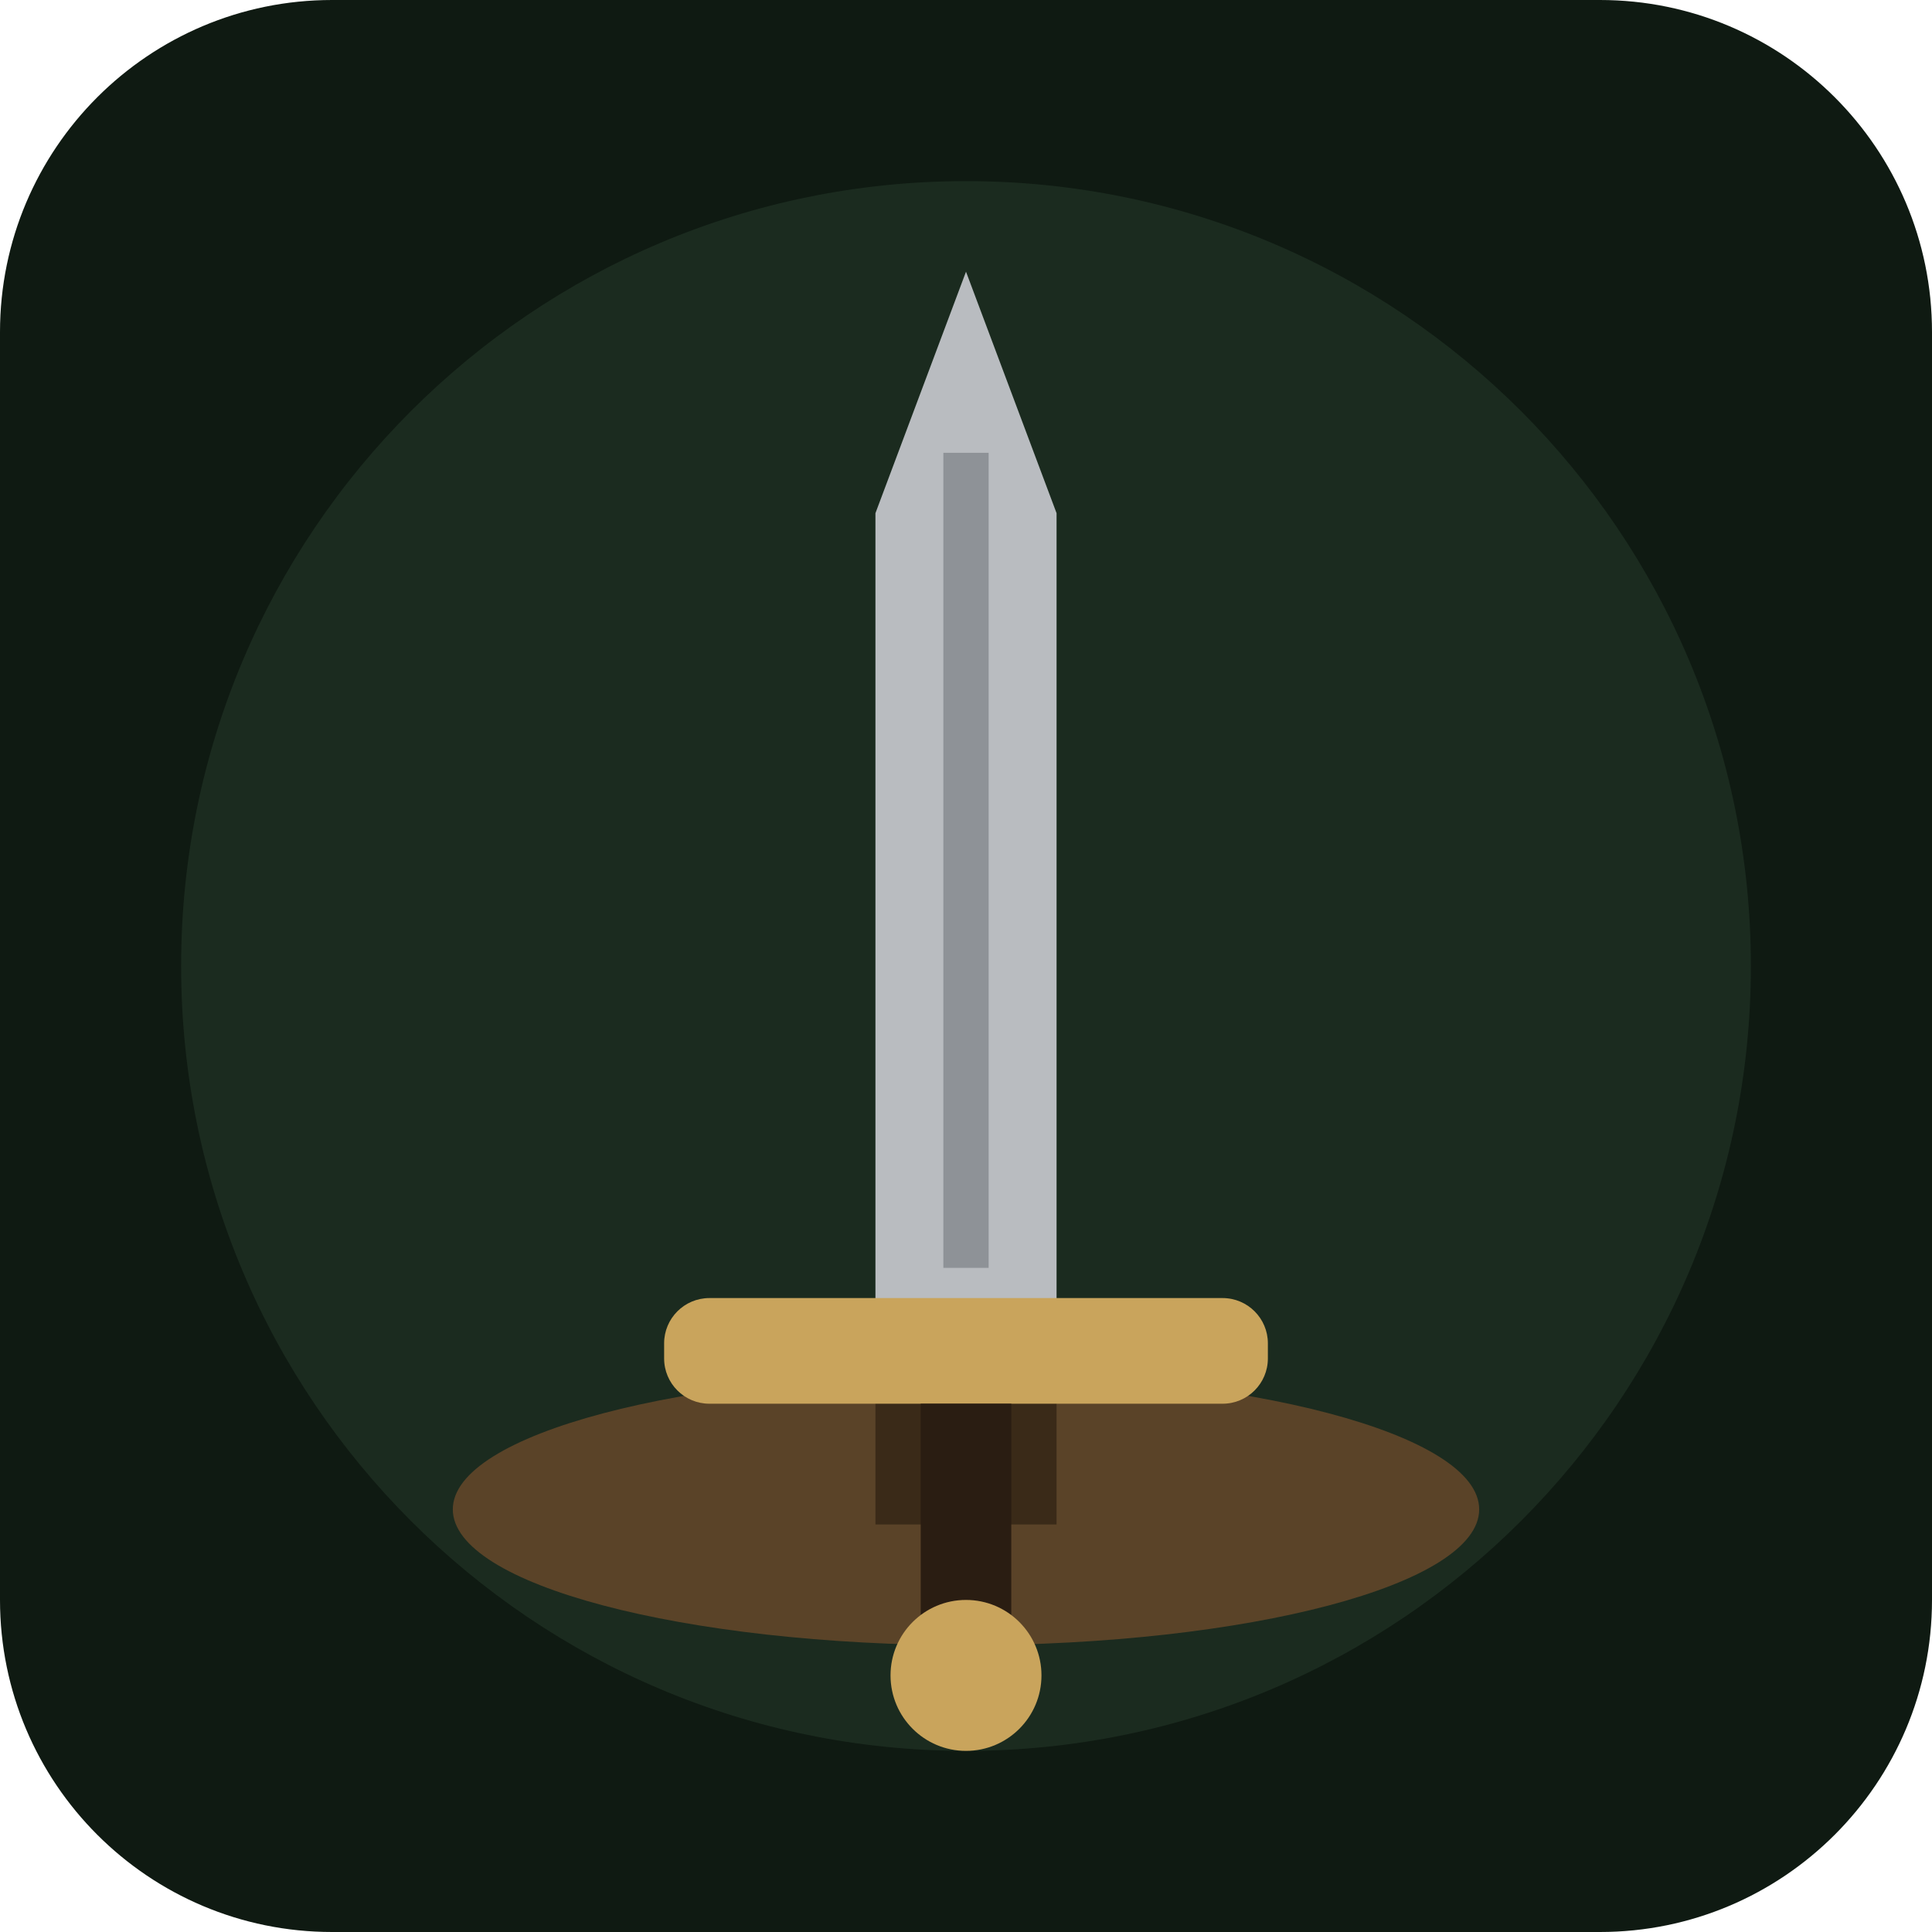
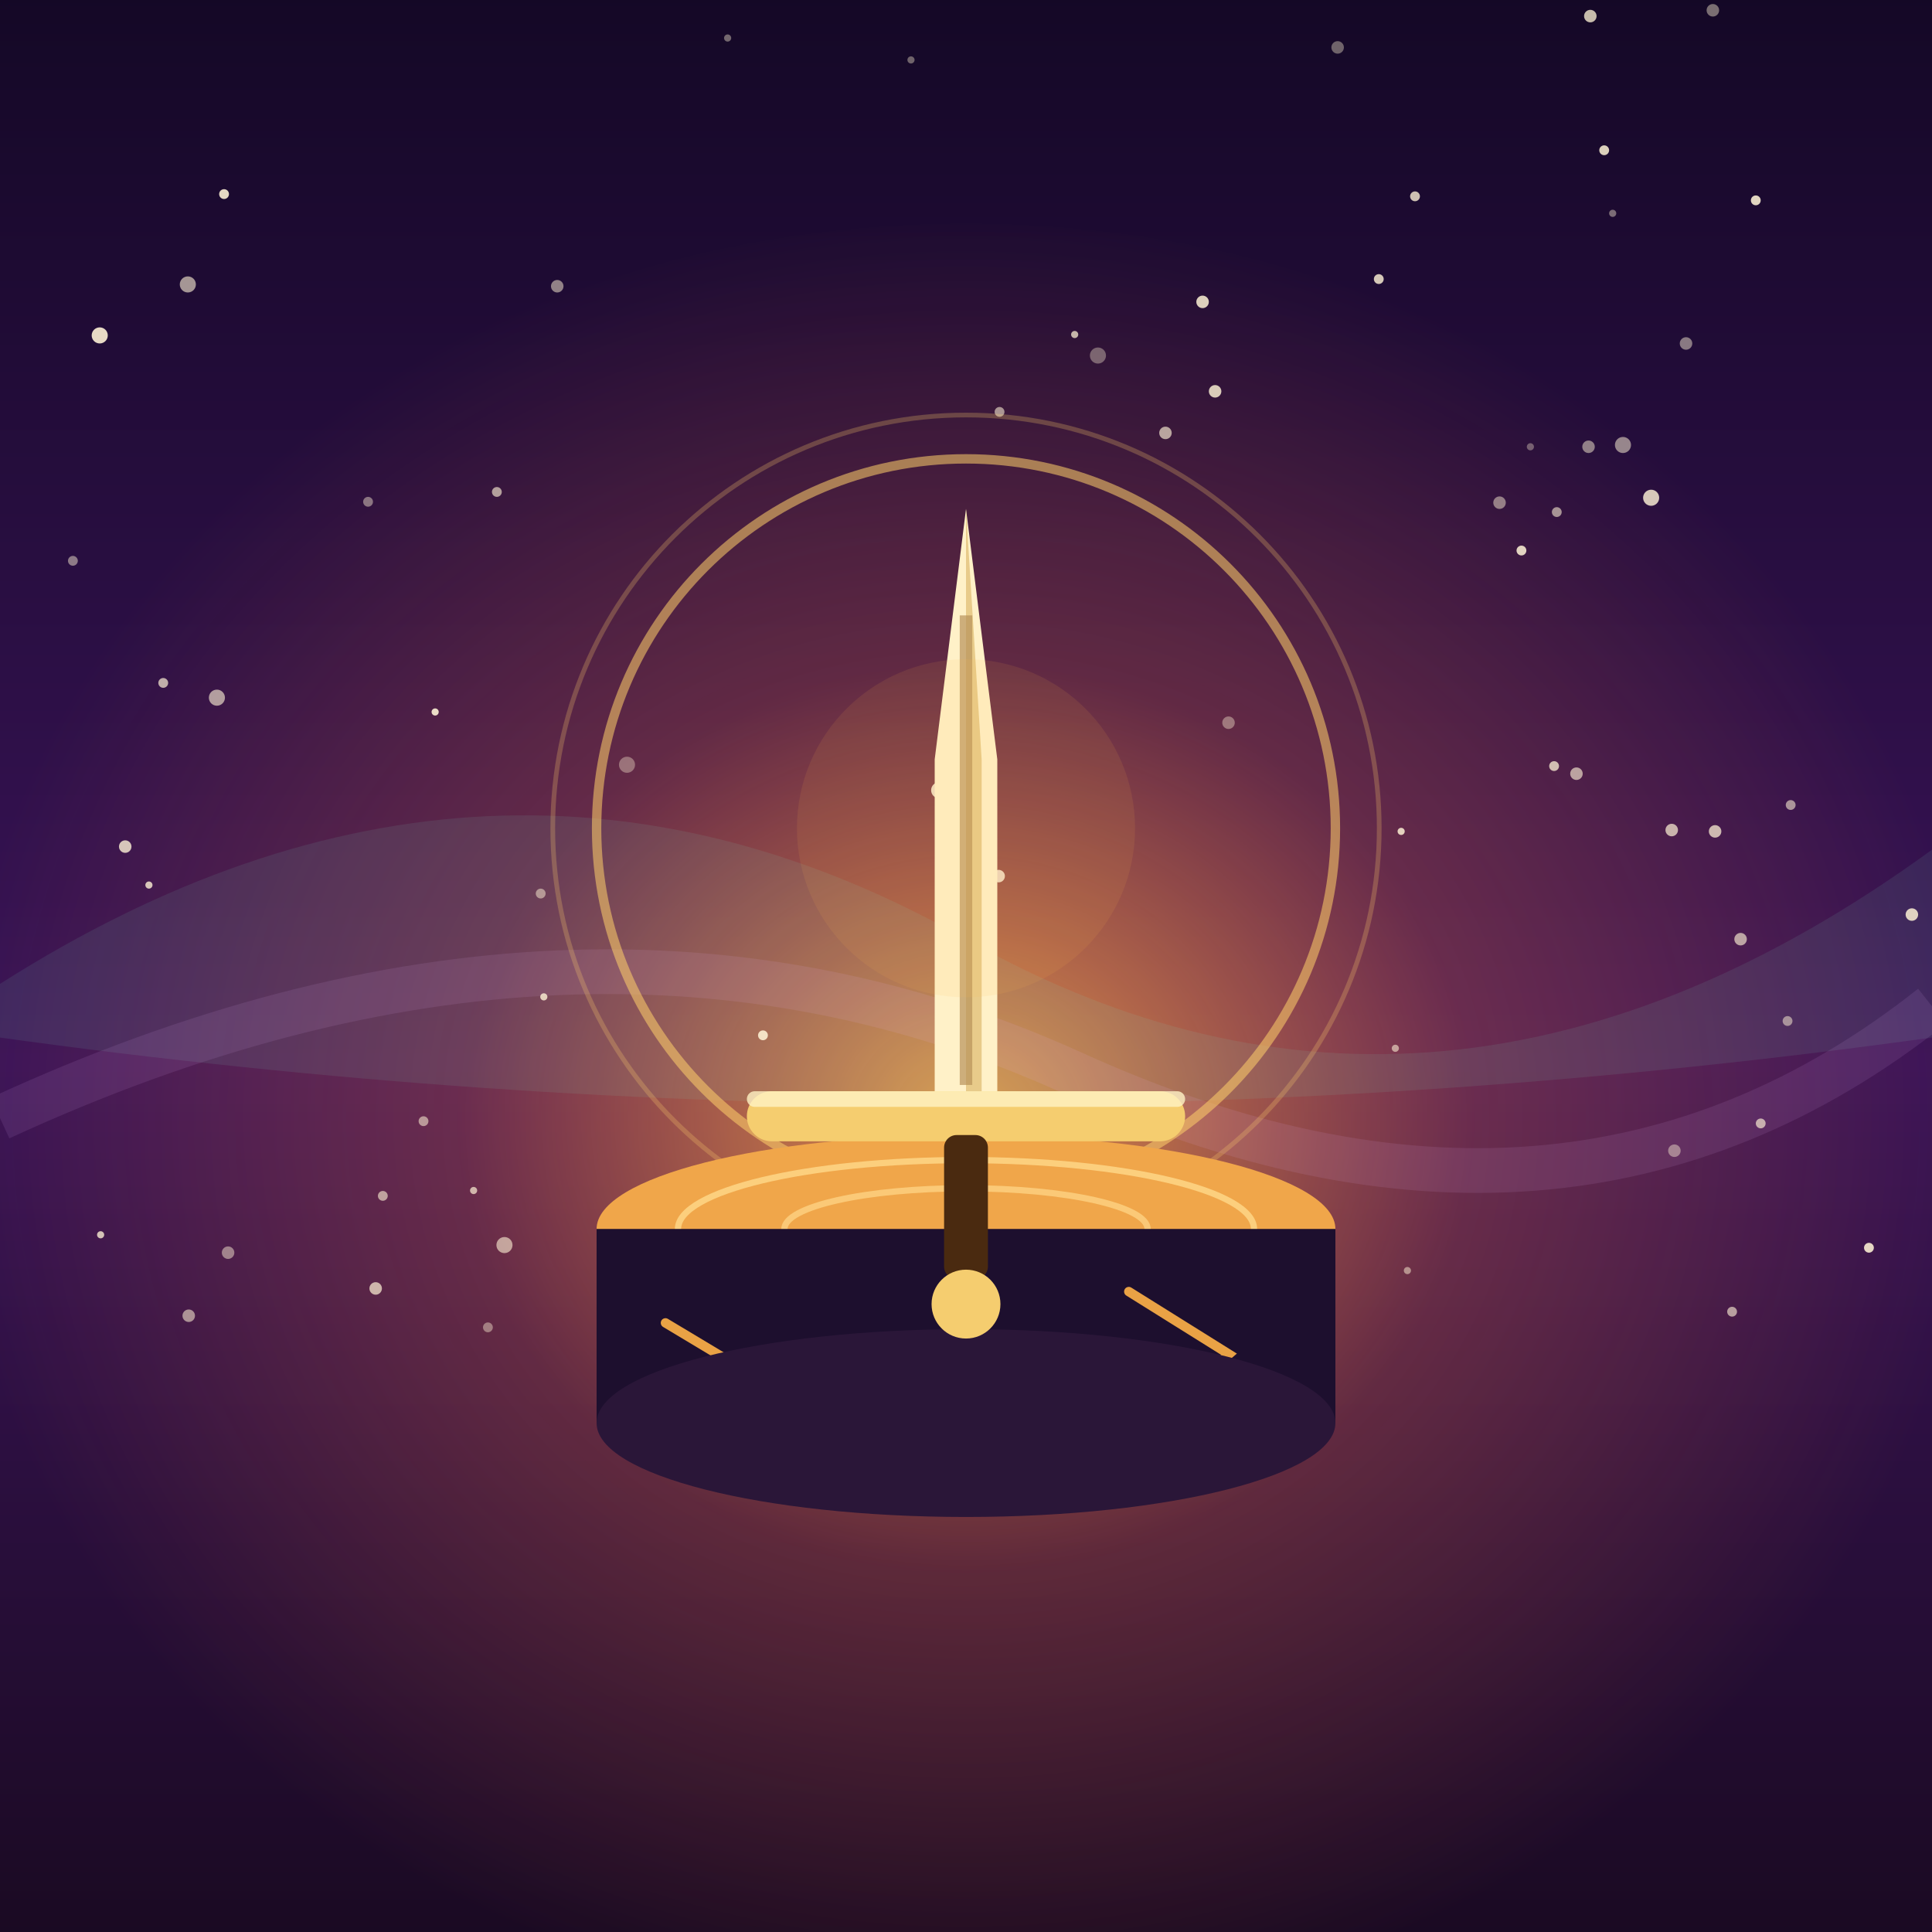
- <svg xmlns="http://www.w3.org/2000/svg" width="128" height="128" viewBox="0 0 128 128">
-   <rect width="128" height="128" rx="22" fill="#0f1a12" />
-   <circle cx="64" cy="64" r="52" fill="#1b2b1f" />
-   <ellipse cx="64" cy="100" rx="34" ry="9" fill="#5a4328" />
-   <rect x="58" y="92" width="12" height="9" fill="#3a2a18" />
-   <polygon points="64,18 70,34 70,88 58,88 58,34" fill="#b9bcc0" />
-   <rect x="62.5" y="30" width="3" height="54" fill="#8e9297" />
-   <rect x="44" y="86" width="40" height="7" rx="3" fill="#c9a45c" />
-   <rect x="61" y="93" width="6" height="14" fill="#2a1d12" />
-   <circle cx="64" cy="111" r="5" fill="#c9a45c" />
+ <svg xmlns="http://www.w3.org/2000/svg" width="432" height="432" viewBox="0 0 432 432">
+   <defs>
+     <linearGradient id="sky" x1="0" y1="0" x2="0" y2="1">
+       <stop offset="0" stop-color="#140826" />
+       <stop offset="0.55" stop-color="#3a1358" />
+       <stop offset="1" stop-color="#1a0a22" />
+     </linearGradient>
+     <radialGradient id="glow" cx="0.5" cy="0.5" r="0.5">
+       <stop offset="0" stop-color="#ffb347" stop-opacity="0.85" />
+       <stop offset="0.5" stop-color="#ff7a3c" stop-opacity="0.25" />
+       <stop offset="1" stop-color="#ff7a3c" stop-opacity="0" />
+     </radialGradient>
+   </defs>
+   <rect width="432" height="432" fill="url(#sky)" />
+   <ellipse cx="216.0" cy="250" rx="230" ry="200" fill="url(#glow)" />
+   <path d="M0 220 Q 110 150 216 210 T 432 190 L432 232 Q 216 262 0 232 Z" fill="#7ee0c0" opacity="0.10" />
+   <path d="M0 250 Q 130 190 240 240 T 432 225" fill="none" stroke="#e7b8ff" stroke-width="10" opacity="0.10" />
+   <circle cx="360.6" cy="47.7" r="0.8" fill="#fff4d6" opacity="0.42" />
+   <circle cx="84.0" cy="288.1" r="1.4" fill="#fff4d6" opacity="0.70" />
+   <circle cx="97.3" cy="159.2" r="0.8" fill="#fff4d6" opacity="0.89" />
+   <circle cx="204.6" cy="262.9" r="0.8" fill="#fff4d6" opacity="0.66" />
+   <circle cx="417.9" cy="279.0" r="1.1" fill="#fff4d6" opacity="0.87" />
+   <circle cx="400.4" cy="180.0" r="1.1" fill="#fff4d6" opacity="0.57" />
+   <circle cx="210.0" cy="176.7" r="1.8" fill="#fff4d6" opacity="0.85" />
+   <circle cx="347.5" cy="171.3" r="1.1" fill="#fff4d6" opacity="0.74" />
+   <circle cx="245.5" cy="79.5" r="1.8" fill="#fff4d6" opacity="0.36" />
+   <circle cx="223.3" cy="195.9" r="1.4" fill="#fff4d6" opacity="0.81" />
+   <circle cx="387.3" cy="293.3" r="1.1" fill="#fff4d6" opacity="0.61" />
+   <circle cx="22.5" cy="276.1" r="0.8" fill="#fff4d6" opacity="0.78" />
+   <circle cx="362.9" cy="99.5" r="1.8" fill="#fff4d6" opacity="0.52" />
+   <circle cx="308.3" cy="62.4" r="1.1" fill="#fff4d6" opacity="0.81" />
+   <circle cx="124.6" cy="64.0" r="1.4" fill="#fff4d6" opacity="0.51" />
+   <circle cx="312.0" cy="234.4" r="0.8" fill="#fff4d6" opacity="0.57" />
+   <circle cx="48.5" cy="156.0" r="1.8" fill="#fff4d6" opacity="0.61" />
+   <circle cx="50.1" cy="43.4" r="1.1" fill="#fff4d6" opacity="0.88" />
+   <circle cx="427.5" cy="204.5" r="1.4" fill="#fff4d6" opacity="0.83" />
+   <circle cx="33.3" cy="197.9" r="0.8" fill="#fff4d6" opacity="0.79" />
+   <circle cx="271.7" cy="87.5" r="1.4" fill="#fff4d6" opacity="0.82" />
+   <circle cx="392.6" cy="44.8" r="1.1" fill="#fff4d6" opacity="0.87" />
+   <circle cx="316.4" cy="43.9" r="1.1" fill="#fff4d6" opacity="0.78" />
+   <circle cx="268.9" cy="67.5" r="1.4" fill="#fff4d6" opacity="0.84" />
+   <circle cx="109.1" cy="296.8" r="1.1" fill="#fff4d6" opacity="0.42" />
+   <circle cx="389.2" cy="210.0" r="1.4" fill="#fff4d6" opacity="0.63" />
+   <circle cx="170.6" cy="231.5" r="1.1" fill="#fff4d6" opacity="0.86" />
+   <circle cx="162.7" cy="8.5" r="0.8" fill="#fff4d6" opacity="0.40" />
+   <circle cx="82.3" cy="112.2" r="1.1" fill="#fff4d6" opacity="0.44" />
+   <circle cx="121.6" cy="222.9" r="0.8" fill="#fff4d6" opacity="0.80" />
+   <circle cx="373.8" cy="185.6" r="1.4" fill="#fff4d6" opacity="0.70" />
+   <circle cx="42.2" cy="294.2" r="1.4" fill="#fff4d6" opacity="0.55" />
+   <circle cx="340.2" cy="123.1" r="1.1" fill="#fff4d6" opacity="0.85" />
+   <circle cx="85.6" cy="267.4" r="1.1" fill="#fff4d6" opacity="0.60" />
+   <circle cx="383.0" cy="2.3" r="1.4" fill="#fff4d6" opacity="0.43" />
+   <circle cx="260.6" cy="96.8" r="1.4" fill="#fff4d6" opacity="0.64" />
+   <circle cx="313.3" cy="185.9" r="0.8" fill="#fff4d6" opacity="0.83" />
+   <circle cx="42.0" cy="63.6" r="1.8" fill="#fff4d6" opacity="0.60" />
+   <circle cx="240.3" cy="74.8" r="0.8" fill="#fff4d6" opacity="0.72" />
+   <circle cx="374.4" cy="257.3" r="1.4" fill="#fff4d6" opacity="0.43" />
+   <circle cx="335.3" cy="112.4" r="1.4" fill="#fff4d6" opacity="0.48" />
+   <circle cx="369.2" cy="111.3" r="1.8" fill="#fff4d6" opacity="0.81" />
+   <circle cx="383.5" cy="185.9" r="1.4" fill="#fff4d6" opacity="0.73" />
+   <circle cx="272.0" cy="287.3" r="1.4" fill="#fff4d6" opacity="0.63" />
+   <circle cx="28.0" cy="189.3" r="1.4" fill="#fff4d6" opacity="0.79" />
+   <circle cx="348.1" cy="114.5" r="1.1" fill="#fff4d6" opacity="0.57" />
+   <circle cx="355.6" cy="3.6" r="1.4" fill="#fff4d6" opacity="0.76" />
+   <circle cx="352.5" cy="173.0" r="1.4" fill="#fff4d6" opacity="0.62" />
+   <circle cx="22.3" cy="75.0" r="1.8" fill="#fff4d6" opacity="0.89" />
+   <circle cx="105.9" cy="266.2" r="0.8" fill="#fff4d6" opacity="0.69" />
+   <circle cx="314.7" cy="284.1" r="0.8" fill="#fff4d6" opacity="0.50" />
+   <circle cx="36.5" cy="152.7" r="1.1" fill="#fff4d6" opacity="0.69" />
+   <circle cx="51.0" cy="280.1" r="1.4" fill="#fff4d6" opacity="0.47" />
+   <circle cx="140.2" cy="171.0" r="1.8" fill="#fff4d6" opacity="0.36" />
+   <circle cx="203.7" cy="13.4" r="0.8" fill="#fff4d6" opacity="0.38" />
+   <circle cx="112.8" cy="278.4" r="1.8" fill="#fff4d6" opacity="0.60" />
+   <circle cx="94.7" cy="250.7" r="1.1" fill="#fff4d6" opacity="0.55" />
+   <circle cx="120.9" cy="199.8" r="1.1" fill="#fff4d6" opacity="0.50" />
+   <circle cx="355.2" cy="99.9" r="1.4" fill="#fff4d6" opacity="0.49" />
+   <circle cx="393.7" cy="251.2" r="1.1" fill="#fff4d6" opacity="0.66" />
+   <circle cx="274.7" cy="161.6" r="1.4" fill="#fff4d6" opacity="0.39" />
+   <circle cx="342.2" cy="99.9" r="0.8" fill="#fff4d6" opacity="0.35" />
+   <circle cx="16.3" cy="125.4" r="1.1" fill="#fff4d6" opacity="0.47" />
+   <circle cx="223.5" cy="92.1" r="1.1" fill="#fff4d6" opacity="0.57" />
+   <circle cx="377.0" cy="76.8" r="1.4" fill="#fff4d6" opacity="0.47" />
+   <circle cx="195.2" cy="260.9" r="1.1" fill="#fff4d6" opacity="0.60" />
+   <circle cx="111.1" cy="110.0" r="1.1" fill="#fff4d6" opacity="0.62" />
+   <circle cx="358.7" cy="33.6" r="1.1" fill="#fff4d6" opacity="0.84" />
+   <circle cx="399.7" cy="228.3" r="1.1" fill="#fff4d6" opacity="0.51" />
+   <circle cx="299.1" cy="10.6" r="1.4" fill="#fff4d6" opacity="0.38" />
+   <g transform="translate(216.0 216.0) scale(0.7) translate(-216.0 -216.0)">
+     <circle cx="216" cy="172" r="118" fill="none" stroke="#ffcf6a" stroke-width="3" opacity="0.55" />
+     <circle cx="216" cy="172" r="132" fill="none" stroke="#ffcf6a" stroke-width="1.5" opacity="0.25" />
+     <ellipse cx="216" cy="300" rx="118" ry="30" fill="#f0a64a" />
+     <ellipse cx="216" cy="300" rx="92" ry="22" fill="none" stroke="#ffd98a" stroke-width="2" opacity="0.8" />
+     <ellipse cx="216" cy="300" rx="58" ry="13" fill="none" stroke="#ffd98a" stroke-width="2" opacity="0.7" />
+     <path d="M98 300 L98 362 Q216 404 334 362 L334 300 Z" fill="#1d0f2e" />
+     <path d="M120 330 L150 348 L140 366 M268 320 L300 340 L286 352 M200 350 L216 372 L232 350" fill="none" stroke="#ffb347" stroke-width="3" stroke-linecap="round" opacity="0.9" />
+     <ellipse cx="216" cy="362" rx="118" ry="30" fill="#2a1638" />
+     <polygon points="216,70 226,150 226,262 206,262 206,150" fill="#fff1c8" />
+     <polygon points="216,70 221,150 221,262 216,262" fill="#e2c27a" opacity="0.8" />
+     <rect x="214" y="104" width="4" height="150" fill="#b8925a" opacity="0.7" />
+     <rect x="146" y="256" width="140" height="16" rx="8" fill="#f5cd6f" />
+     <rect x="146" y="256" width="140" height="5" rx="2.5" fill="#fff3c4" opacity="0.8" />
+     <rect x="209" y="270" width="14" height="46" rx="4" fill="#4a2a10" />
+     <circle cx="216" cy="324" r="11" fill="#f5cd6f" />
+     <circle cx="216" cy="172" r="54" fill="#ffb347" opacity="0.10" />
+   </g>
</svg>
